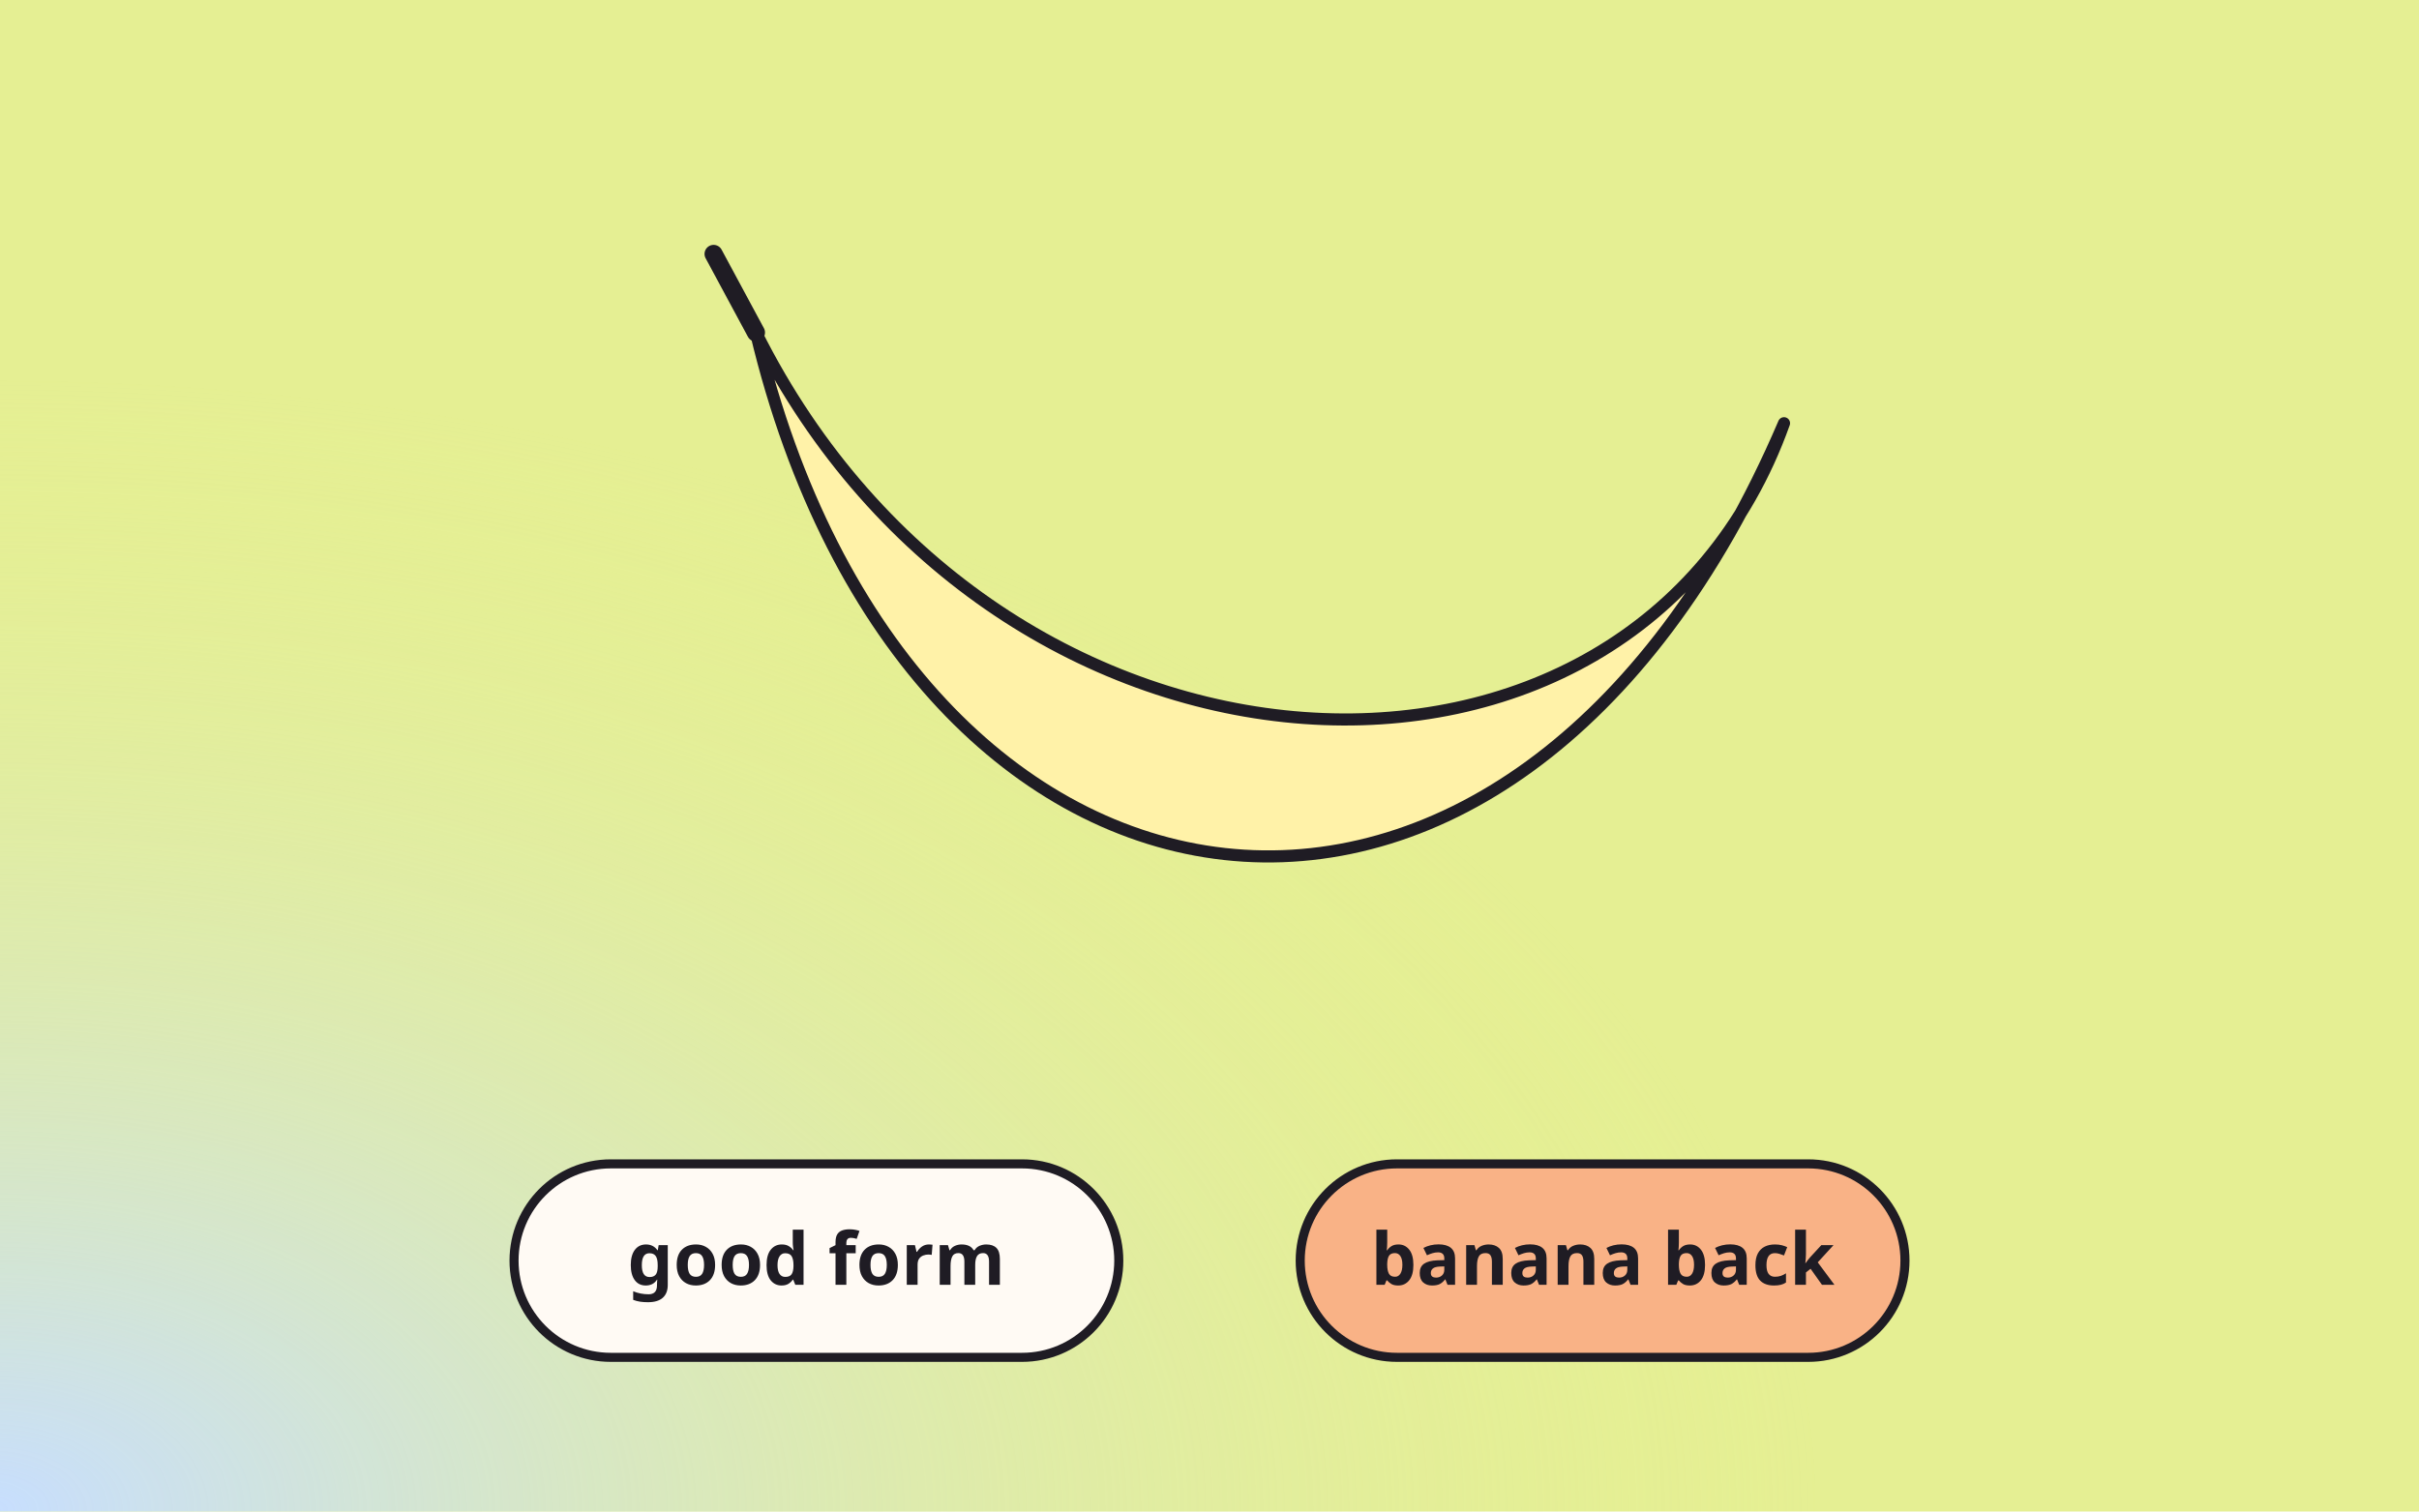
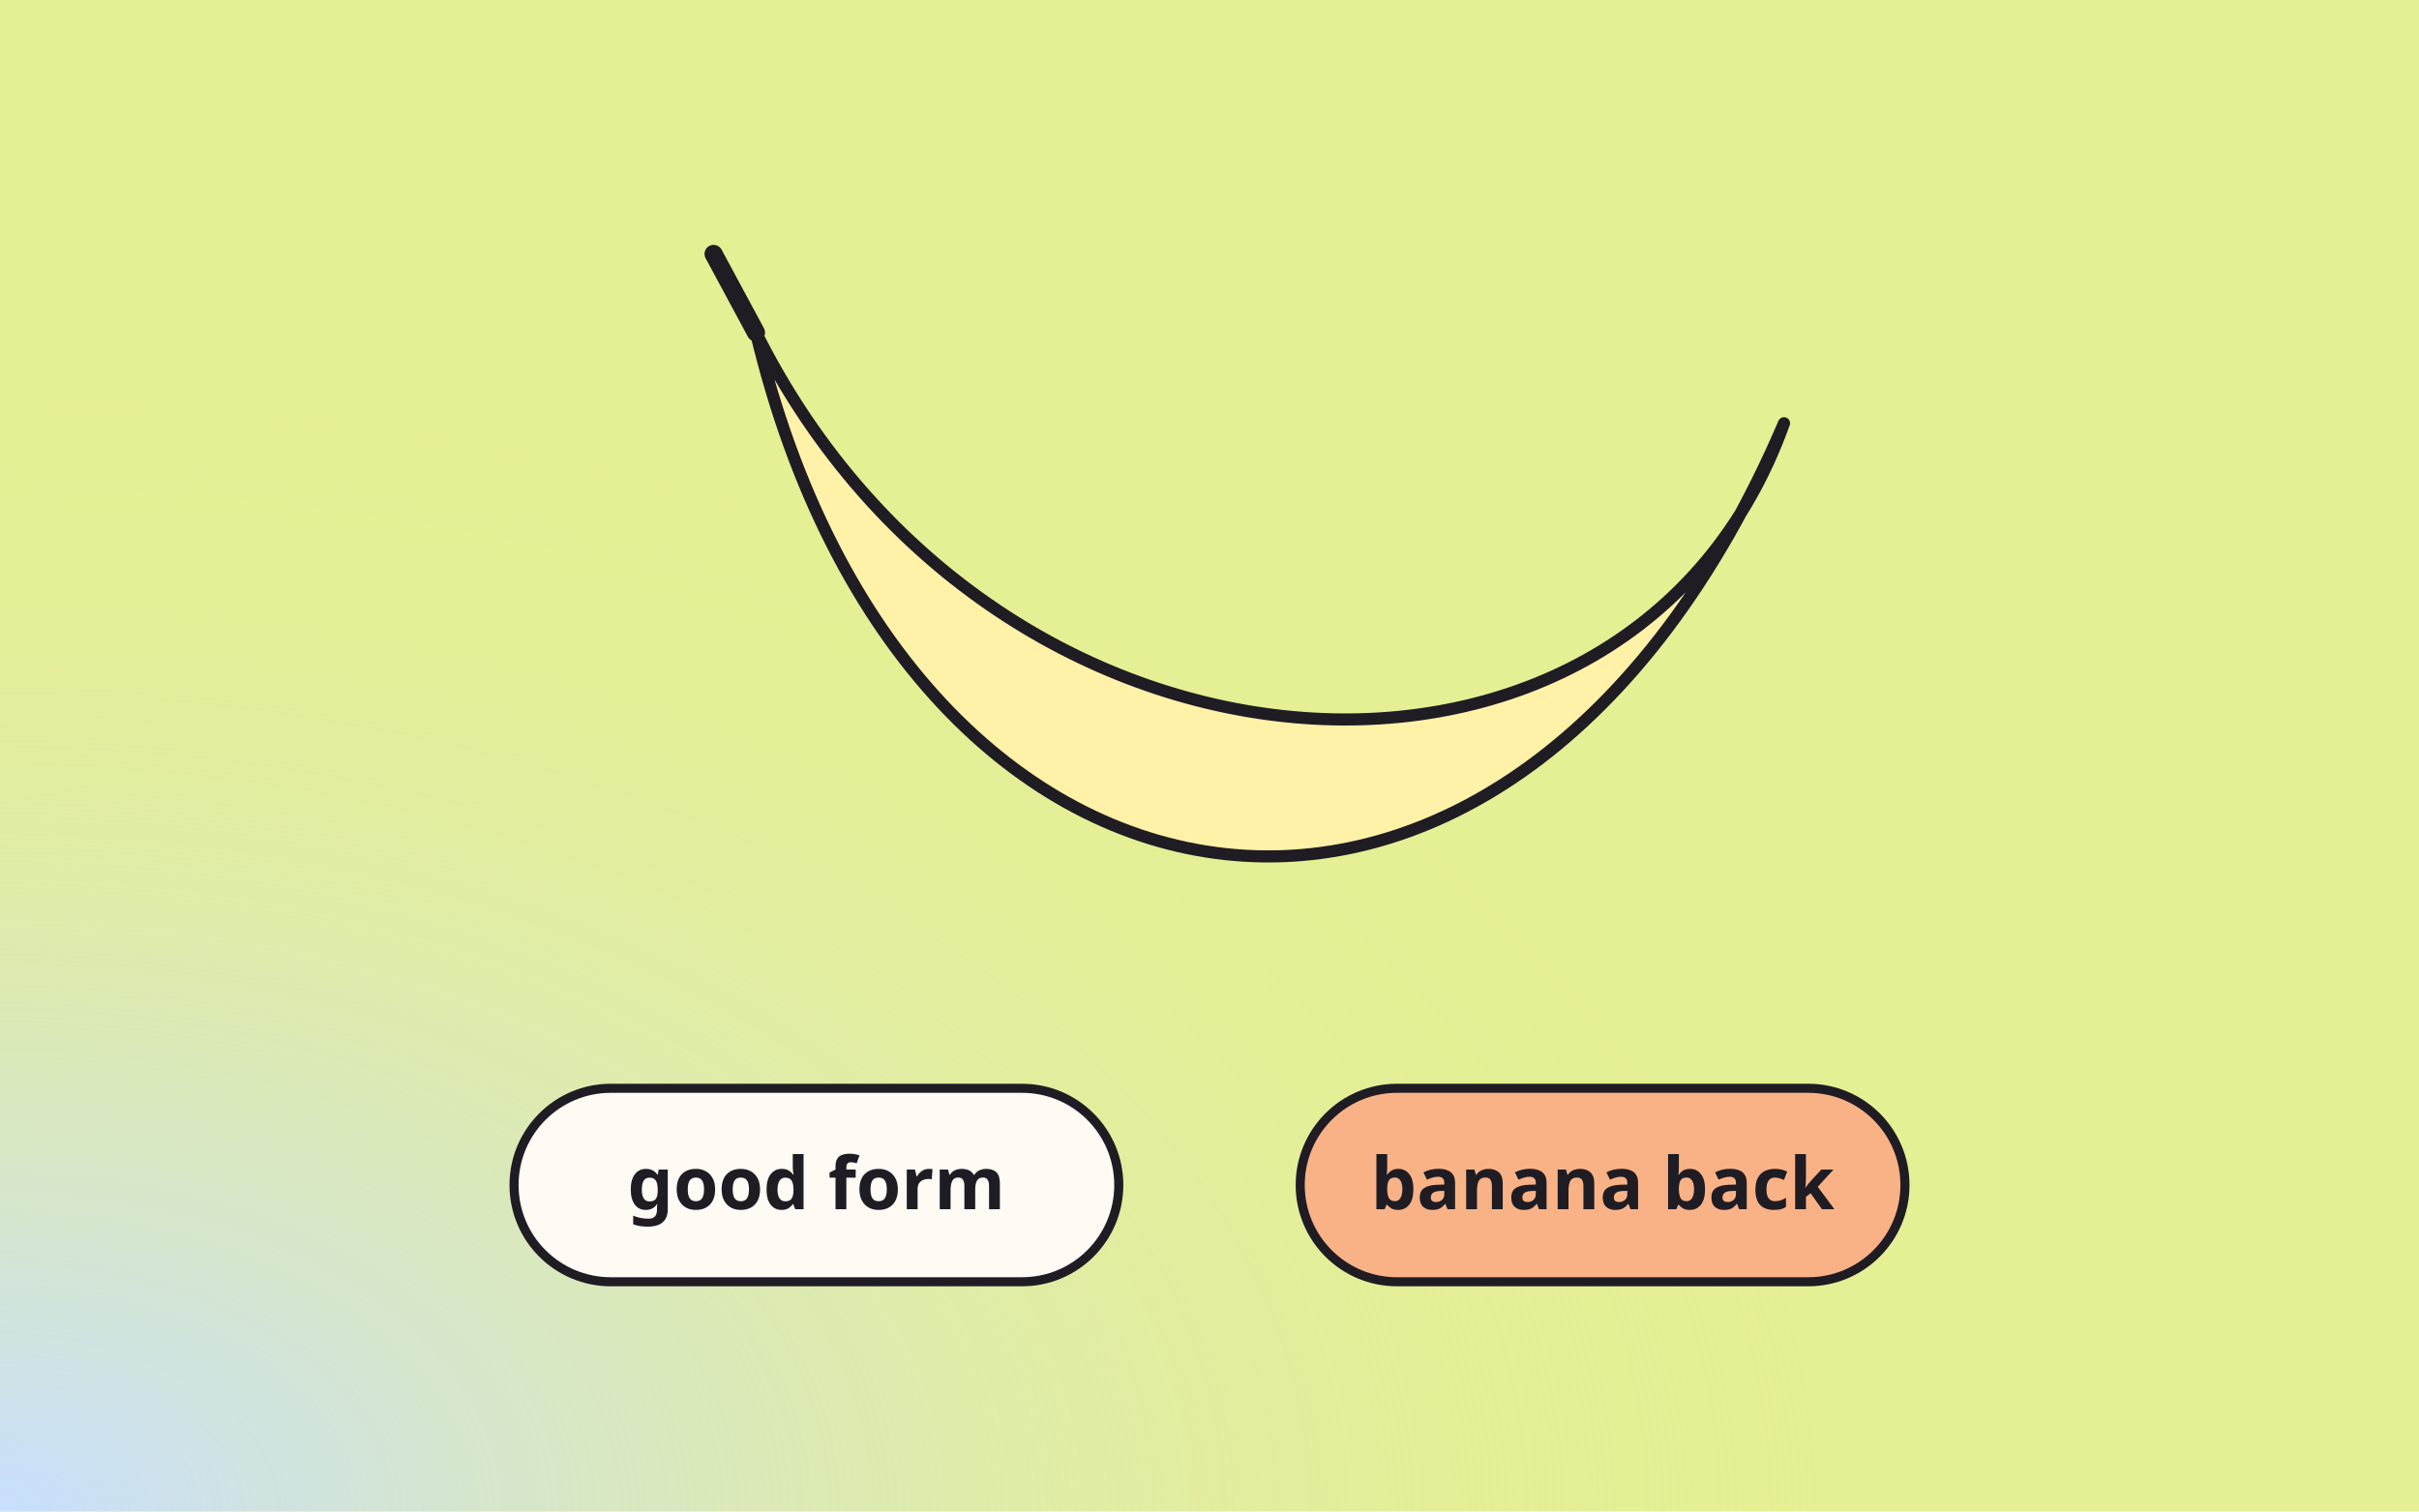
<svg xmlns="http://www.w3.org/2000/svg" viewBox="0 0 800 500">
  <defs>
    <radialGradient id="g" cx="0%" cy="100%" r="75%">
      <stop offset="0" stop-color="#c7deff" />
      <stop offset="1" stop-color="#e5ef93" stop-opacity="0" />
    </radialGradient>
  </defs>
  <rect width="800" height="500" fill="#e5ef93" />
  <rect width="800" height="500" fill="url(#g)" />
  <path d="M250 110 C 300 320, 500 350, 590 140 C 540 280, 330 270, 250 110 Z" fill="#fff2a8" stroke="#1f1c24" stroke-width="4" stroke-linejoin="round" />
  <path d="M250 110 l-14 -26" stroke="#1f1c24" stroke-width="6" stroke-linecap="round" />
  <g stroke="#1f1c24" stroke-width="3">
-     <rect x="170" y="385" width="200" height="64" rx="32" fill="#fffaf4" />
-     <rect x="430" y="385" width="200" height="64" rx="32" fill="#f9b286" />
+     <rect x="170" y="360" width="200" height="64" rx="32" fill="#fffaf4" />
+     <rect x="430" y="360" width="200" height="64" rx="32" fill="#f9b286" />
  </g>
  <g font-family="DM Sans, sans-serif" font-weight="700" font-size="24" fill="#1f1c24" text-anchor="middle">
-     <text x="270" y="425">good form</text>
-     <text x="530" y="425">banana back</text>
+     <text x="270" y="400">good form</text>
+     <text x="530" y="400">banana back</text>
  </g>
</svg>
